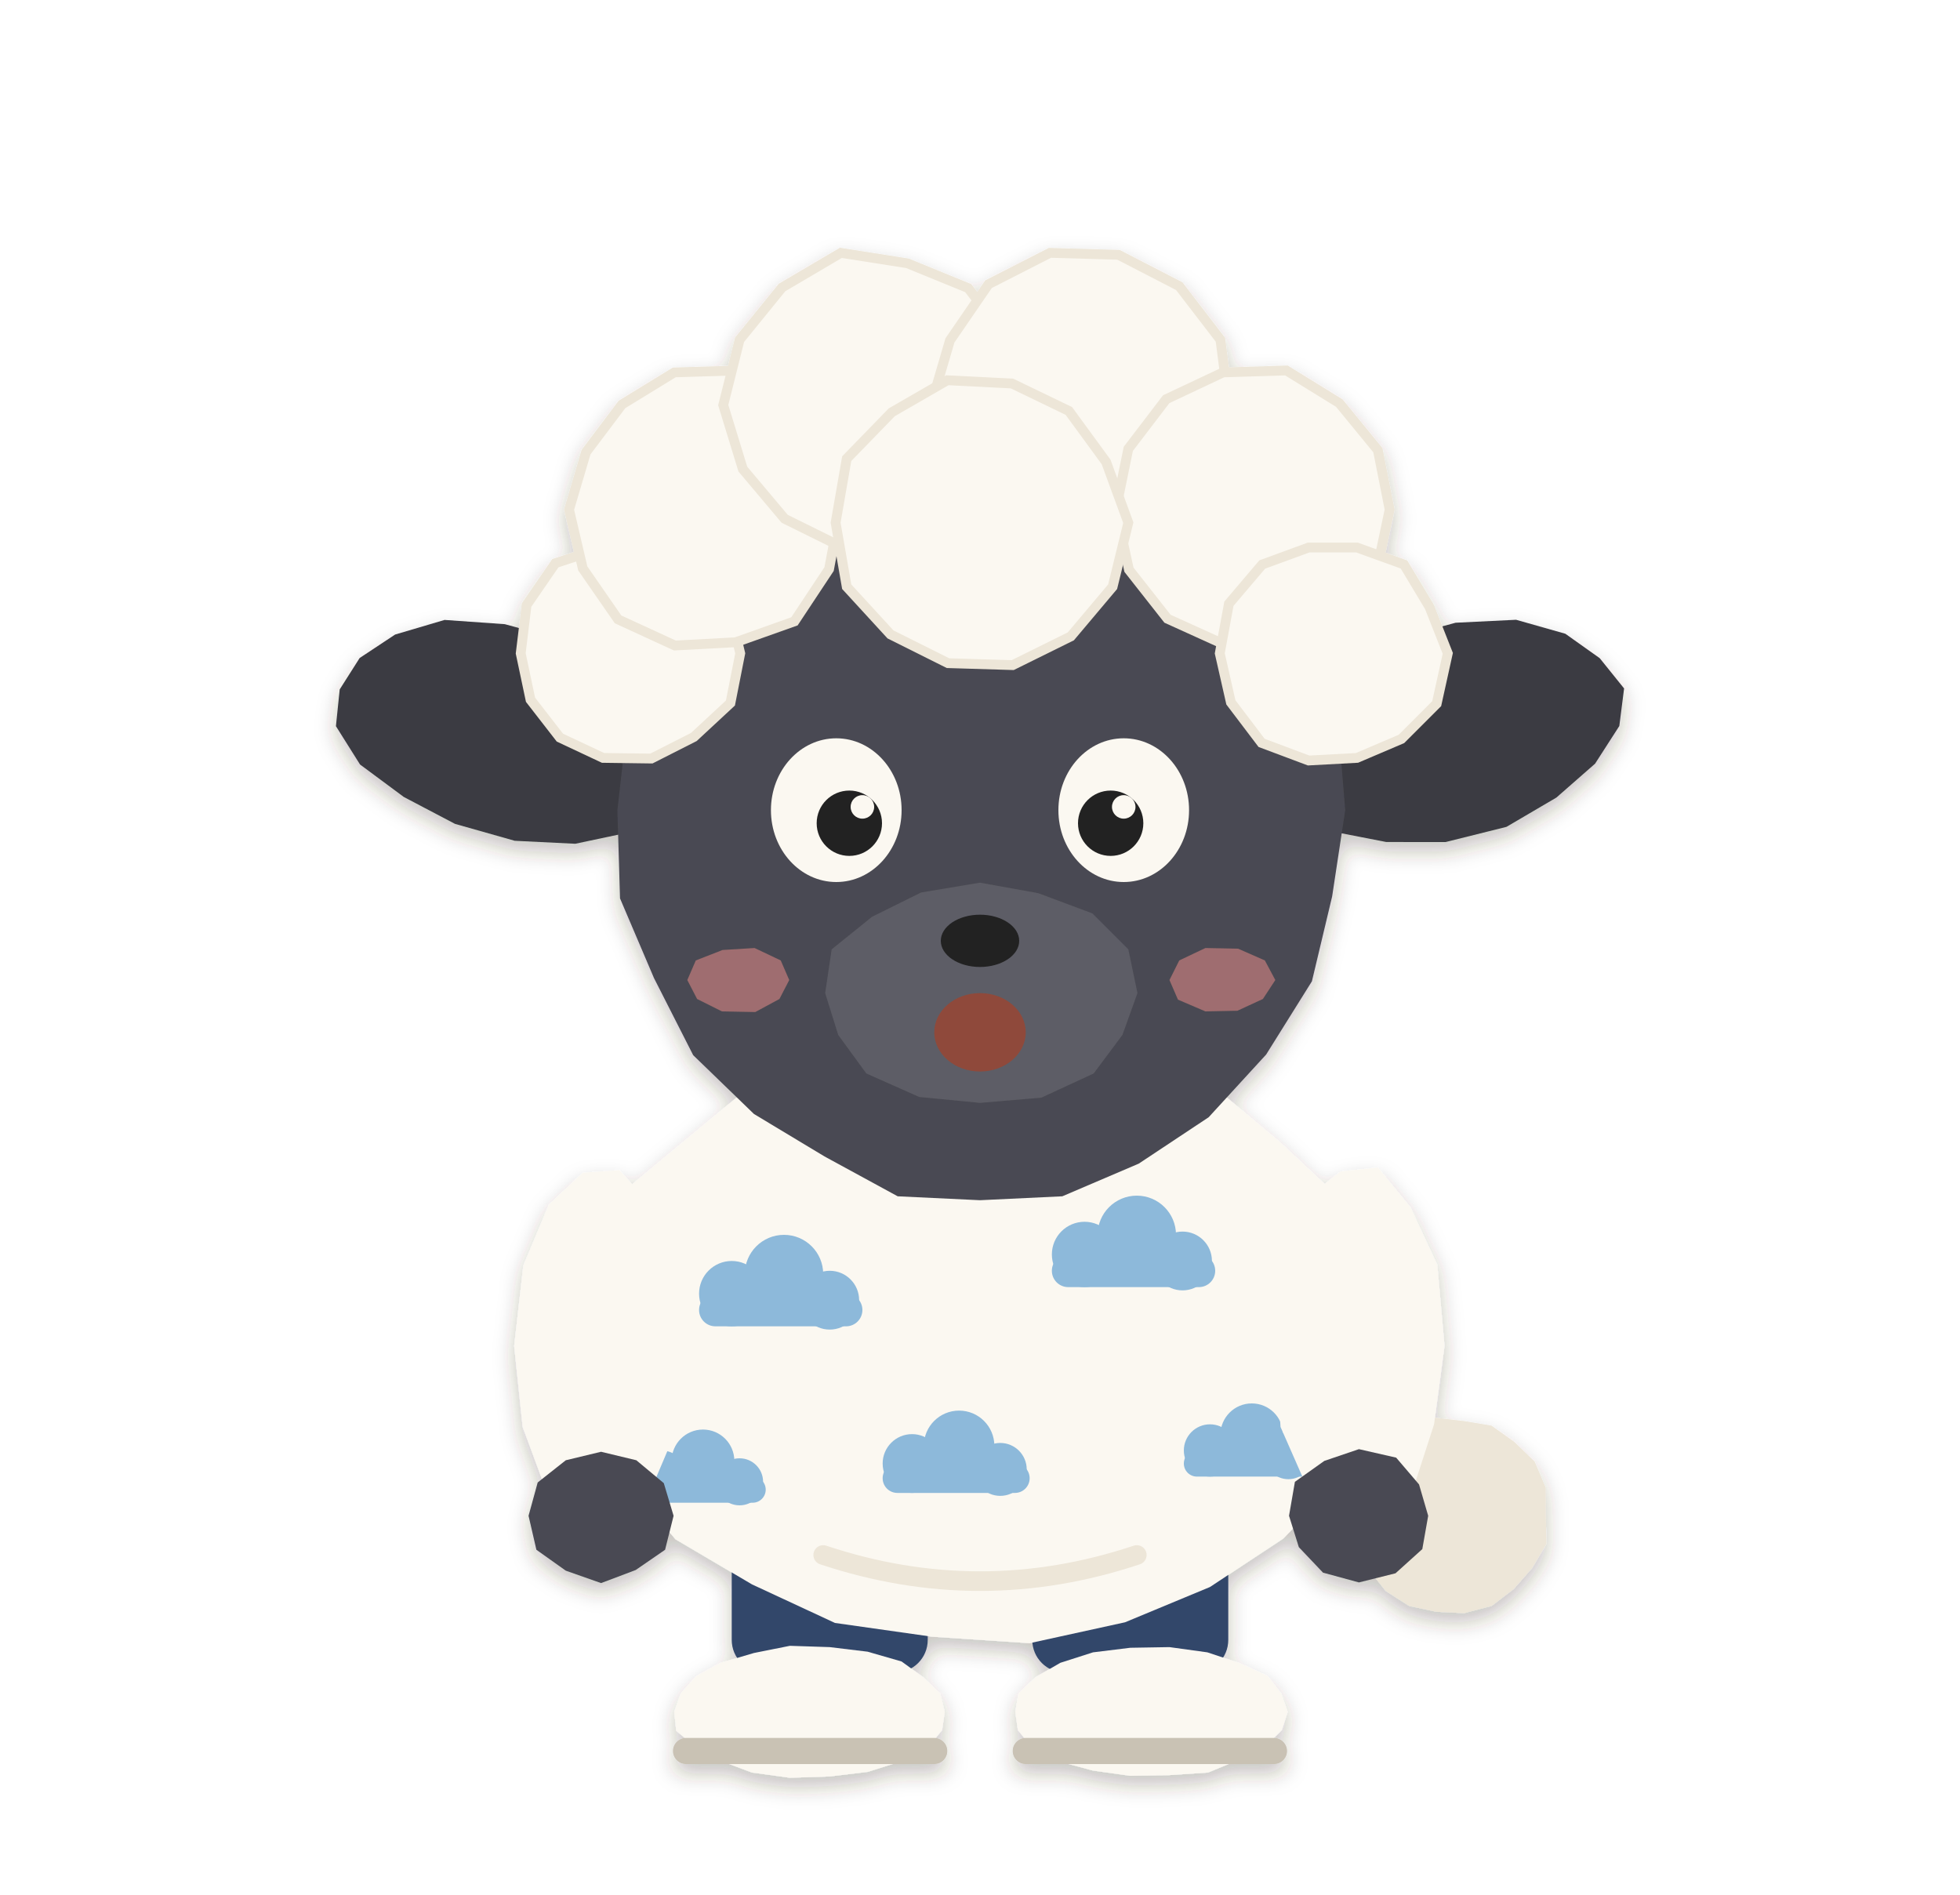
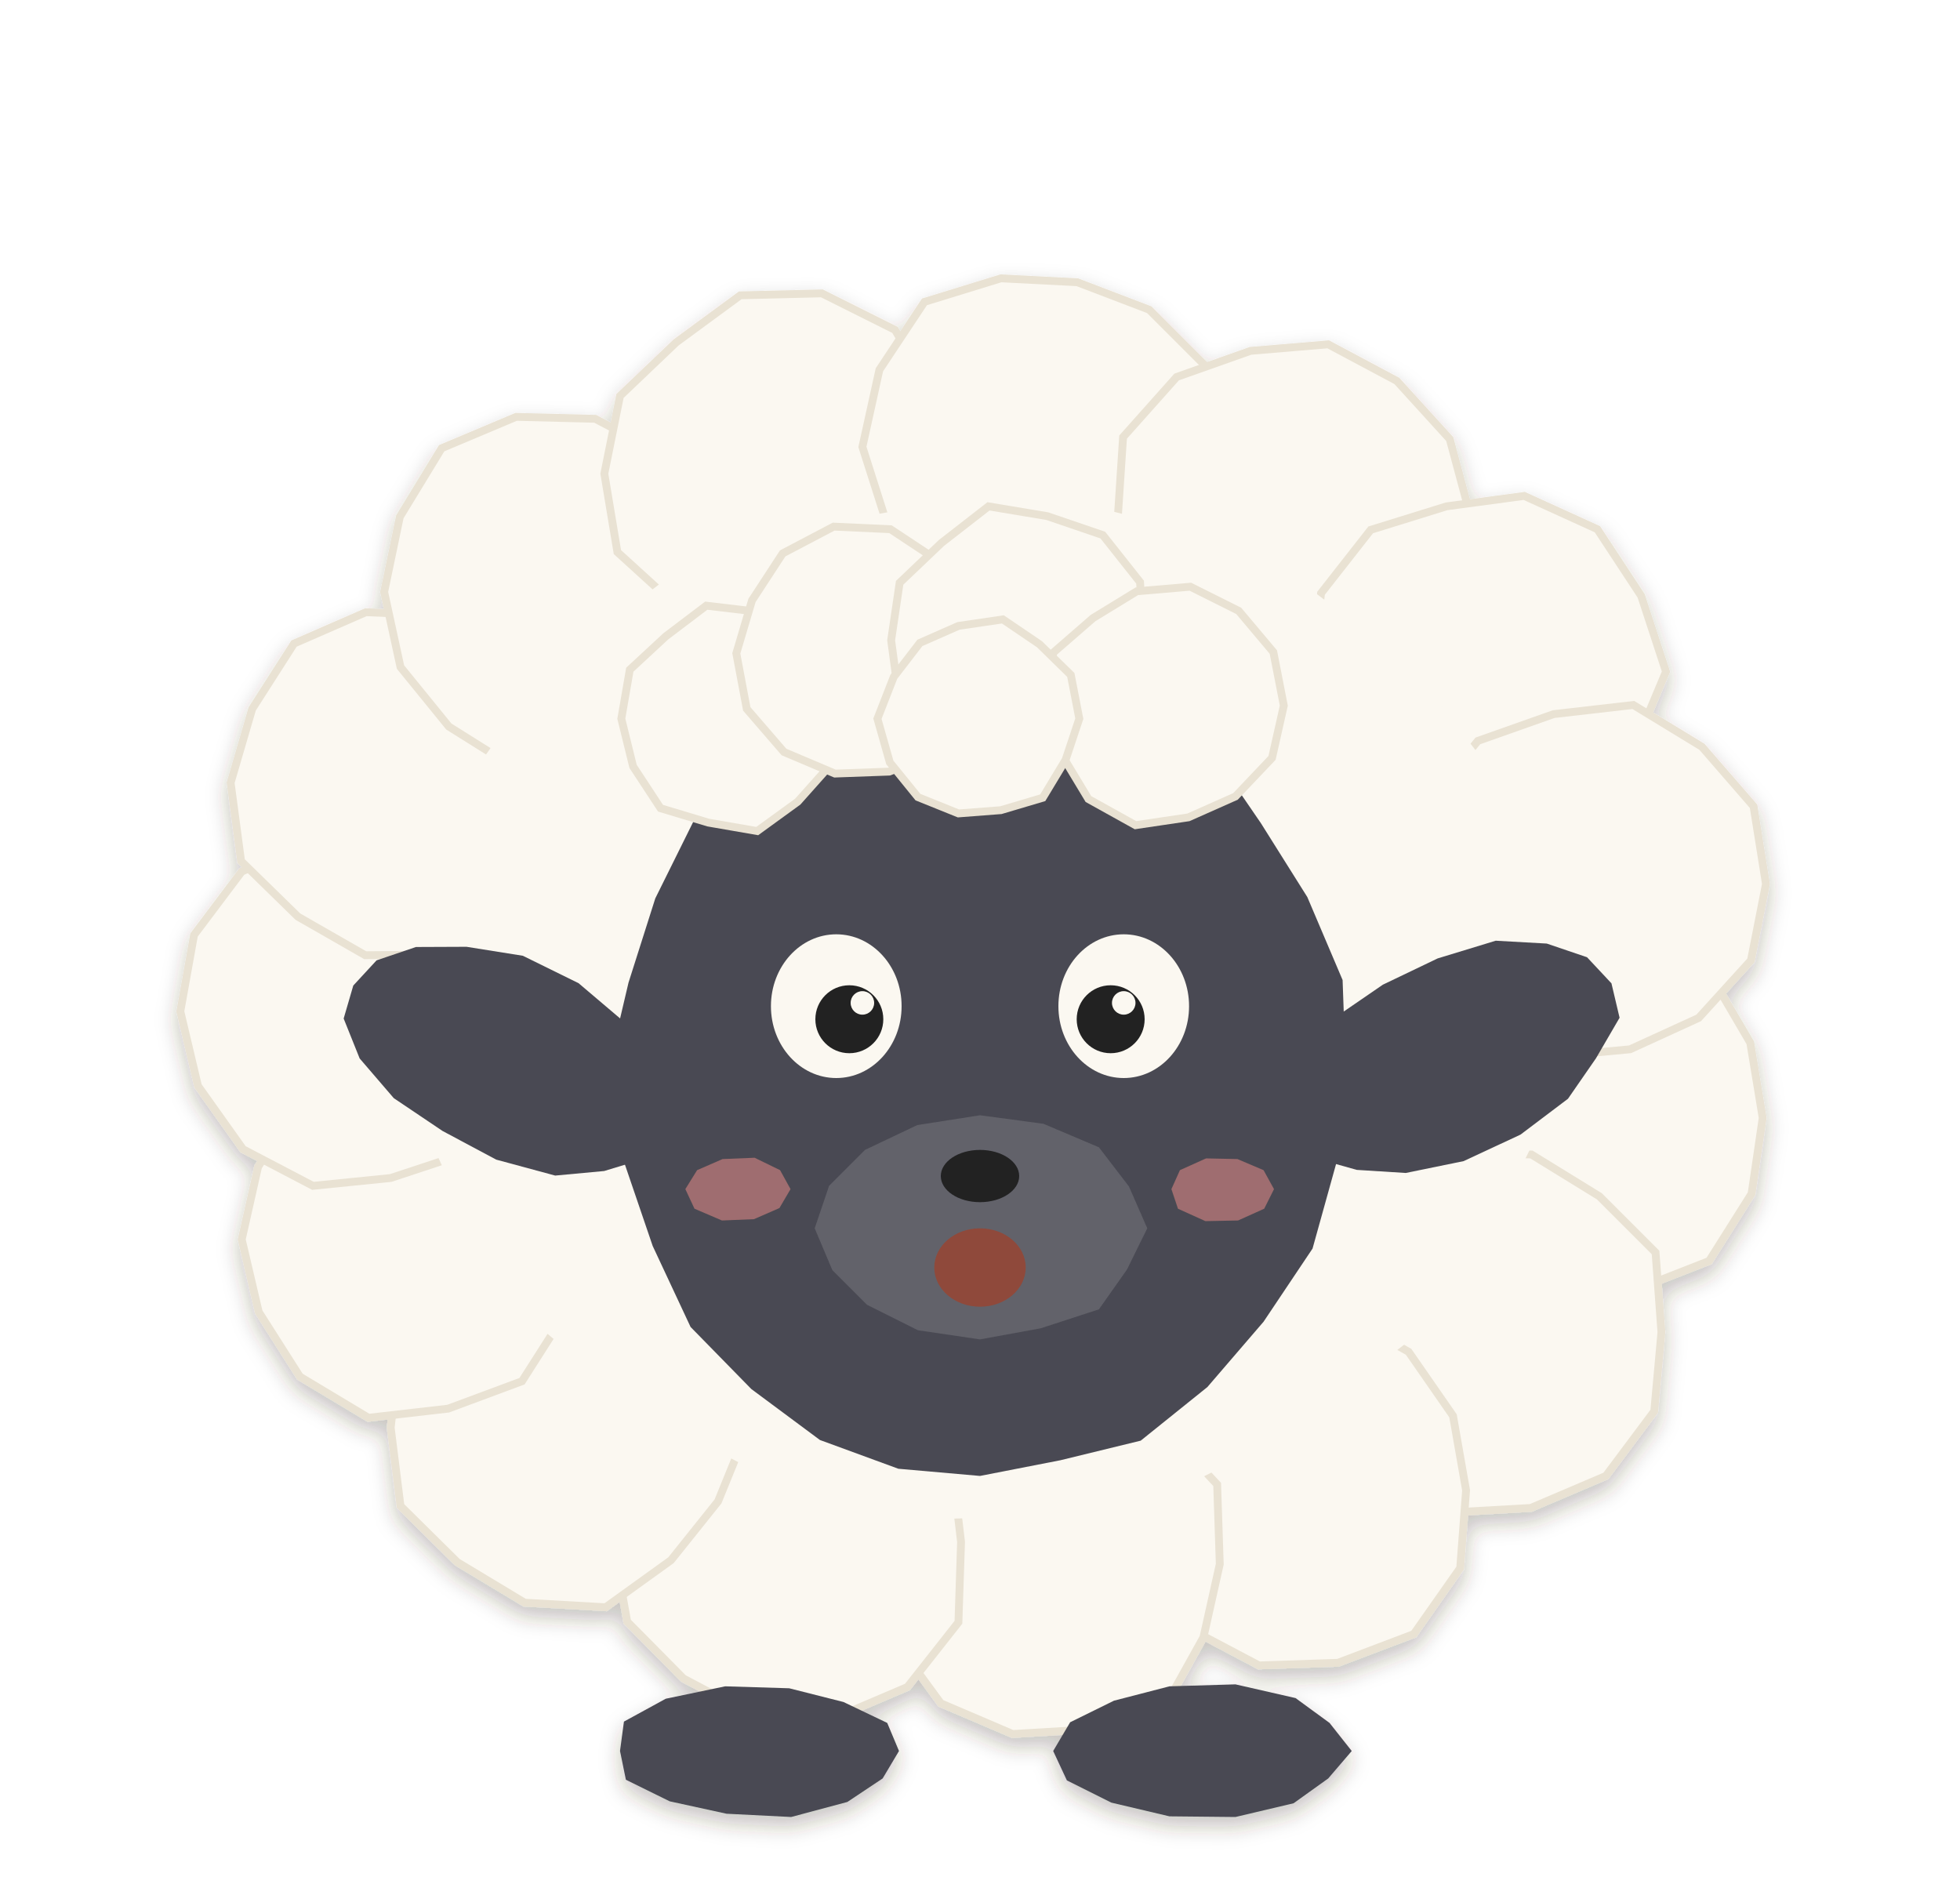
- <svg xmlns="http://www.w3.org/2000/svg" viewBox="0 0 300 290" role="img" aria-label="송이 캐릭터: 구름무늬 옷을 입은 양">
+ <svg xmlns="http://www.w3.org/2000/svg" viewBox="0 0 300 290" role="img" aria-label="송이 캐릭터: 하얀 털에 검은 얼굴의 양">
  <style>
.eyes{transform-box:fill-box;transform-origin:center;animation:blink 4.2s -1s infinite}
@keyframes blink{0%,92%,100%{transform:scaleY(1)}95%{transform:scaleY(.08)}}
.mouth{transform-box:fill-box;transform-origin:50% 0;animation:talk 6s -2s infinite}
@keyframes talk{0%{transform:scaleY(.05)}5%{transform:scaleY(1)}9%{transform:scaleY(.2)}13%{transform:scaleY(1)}17%{transform:scaleY(.2)}21%{transform:scaleY(1)}25%{transform:scaleY(.2)}29%{transform:scaleY(1)}33%{transform:scaleY(.2)}37%{transform:scaleY(1)}41%{transform:scaleY(.2)}45%{transform:scaleY(1)}50%{transform:scaleY(.05)}100%{transform:scaleY(.05)}}
- .eL{transform-box:view-box;transform-origin:100px 112px;animation:earL 2.2s ease-in-out infinite alternate}
- .eR{transform-box:view-box;transform-origin:200px 112px;animation:earR 2.6s ease-in-out infinite alternate}
- @keyframes earL{from{transform:rotate(8deg)}to{transform:rotate(22deg)}}
- @keyframes earR{from{transform:rotate(-8deg)}to{transform:rotate(-22deg)}}
- .tail{transform-box:fill-box;transform-origin:50% 50%;animation:tail 1.6s ease-in-out infinite alternate}
- @keyframes tail{from{transform:scale(1)}to{transform:scale(1.15)}}
- @media (prefers-reduced-motion:reduce){.eyes,.mouth,.eL,.eR,.tail{animation:none}.mouth{transform:scaleY(.05)}}
+ .eL{transform-box:view-box;transform-origin:100px 176px;animation:earL 2.2s ease-in-out infinite alternate}
+ .eR{transform-box:view-box;transform-origin:200px 176px;animation:earR 2.6s ease-in-out infinite alternate}
+ @keyframes earL{from{transform:rotate(-5deg)}to{transform:rotate(7deg)}}
+ @keyframes earR{from{transform:rotate(5deg)}to{transform:rotate(-7deg)}}
+ @media (prefers-reduced-motion:reduce){.eyes,.mouth,.eL,.eR{animation:none}.mouth{transform:scaleY(.05)}}
</style>
  <defs>
    <filter id="sh" x="-10%" y="-10%" width="120%" height="125%">
      <feDropShadow dx="0" dy="1.5" stdDeviation="1.6" flood-color="#3c2d14" flood-opacity=".28" />
    </filter>
  </defs>
  <g filter="url(#sh)">
-     <path class="tail" d="M236.6 232.0L236.7 236.3L234.5 240.0L231.7 243.2L228.3 245.8L224.1 246.9L219.9 246.7L215.7 245.8L212.1 243.5L209.4 240.1L207.5 236.3L206.9 232.0L207.4 227.7L209.5 224.0L212.2 220.7L215.7 218.2L219.8 217.0L224.1 217.5L228.3 218.2L231.8 220.7L234.9 223.7L236.6 227.7Z" fill="#EDE6D8" />
-     <rect x="112" y="226" width="30" height="30" rx="5" fill="#33466B" />
-     <rect x="158" y="226" width="30" height="30" rx="5" fill="#33466B" />
-     <path d="M144.6 262.0L144.2 264.8L142.0 267.5L137.9 269.6L132.8 271.2L127.0 271.9L120.9 272.1L115.1 271.3L110.3 269.5L106.5 267.4L103.5 264.9L103.2 262.0L104.2 259.2L106.5 256.6L110.3 254.5L115.4 253.0L120.9 251.9L127.0 252.1L132.8 252.8L138.0 254.3L141.3 256.7L143.9 259.2Z" fill="#FBF8F1" />
-     <path d="M197.1 262.0L196.2 264.8L193.6 267.4L189.5 269.4L184.9 271.3L178.9 271.7L173.0 271.8L167.3 271.0L162.1 269.6L158.0 267.5L155.8 264.8L155.4 262.0L155.9 259.2L158.5 256.7L162.3 254.5L167.3 252.9L173.0 252.2L179.0 252.1L184.8 252.9L189.6 254.5L194.0 256.5L196.1 259.2Z" fill="#FBF8F1" />
-     <rect x="103" y="266" width="42" height="4" rx="2" fill="#C9C2B4" />
-     <rect x="155" y="266" width="42" height="4" rx="2" fill="#C9C2B4" />
-     <path d="M212.9 205.0L210.5 216.1L205.2 226.5L196.4 235.5L185.2 242.9L172.2 248.3L157.6 251.5L142.6 250.5L127.8 248.4L115.1 242.5L103.4 235.6L95.4 226.2L90.2 215.9L88.3 205.0L89.1 193.9L94.3 183.3L104.3 175.0L114.3 166.7L128.4 162.7L142.6 159.5L157.4 160.0L171.6 162.7L185.9 166.4L195.9 174.8L205.2 183.5L209.3 194.1Z" fill="#FBF8F1" />
-     <g transform="translate(118 198) scale(1)" fill="#8DB9DA">
-       <circle cx="-6" cy="0" r="5" />
-       <circle cx="2" cy="-3" r="6" />
-       <circle cx="9" cy="1" r="4.5" />
-       <rect x="-11" y="0" width="25" height="5" rx="2.5" />
+     <g transform="translate(0 -14)">
+       <path d="M234.7 168.0L234.0 183.8L228.1 198.7L218.6 212.1L208.2 225.1L192.9 233.6L176.6 240.3L159.0 243.5L141.0 243.5L123.6 239.8L107.4 233.3L92.1 224.8L81.2 212.2L71.7 198.8L65.7 183.8L63.2 168.0L66.2 152.3L72.4 137.5L81.0 123.7L92.0 111.1L106.9 102.0L123.4 95.6L141.0 92.5L158.9 93.0L176.4 96.1L193.4 101.6L206.7 112.3L218.9 123.7L228.7 137.0L234.7 152.1Z" fill="#FBF8F1" />
+       <path d="M269.8 185.1L268.1 196.7L261.6 207.0L250.1 211.5L238.3 210.3L227.1 206.4L218.6 197.3L217.6 185.1L218.8 172.9L228.1 165.0L237.9 158.2L250.3 158.0L261.7 163.0L267.9 173.6Z" fill="#FBF8F1" stroke="#E9E2D3" stroke-width="1.2" />
+       <path d="M254.3 217.9L253.2 230.0L245.8 239.9L234.3 244.8L221.9 245.5L210.9 239.6L204.0 229.5L201.9 217.9L203.6 206.0L212.2 197.8L221.9 190.4L234.4 190.7L244.8 197.1L253.4 205.7Z" fill="#FBF8F1" stroke="#E9E2D3" stroke-width="1.2" />
+       <path d="M224.4 242.1L223.5 254.0L216.4 264.1L204.8 268.5L192.7 268.9L181.9 263.2L173.6 254.2L172.0 242.1L173.4 229.9L181.1 219.9L192.8 215.9L205.0 214.9L215.6 220.9L222.4 230.7Z" fill="#FBF8F1" stroke="#E9E2D3" stroke-width="1.2" />
+       <path d="M186.7 253.4L184.2 264.6L178.3 275.2L166.7 278.7L155.0 279.4L144.0 274.7L136.9 265.0L134.0 253.4L137.6 242.2L144.3 232.6L155.1 228.0L167.0 226.9L177.9 232.2L186.3 241.2Z" fill="#FBF8F1" stroke="#E9E2D3" stroke-width="1.2" />
+       <path d="M147.1 250.0L146.7 262.3L138.9 272.2L127.4 277.1L115.2 276.5L104.6 270.9L96.0 262.2L93.8 250.0L96.9 238.3L104.7 229.3L115.2 223.6L127.1 224.4L138.8 228.0L145.7 238.2Z" fill="#FBF8F1" stroke="#E9E2D3" stroke-width="1.2" />
+       <path d="M114.5 232.5L109.9 243.8L102.7 252.8L92.7 260.0L80.3 259.3L70.0 253.1L61.3 244.5L59.8 232.5L61.2 220.3L69.6 211.4L80.4 206.1L92.3 206.8L102.6 212.2L111.5 220.4Z" fill="#FBF8F1" stroke="#E9E2D3" stroke-width="1.2" />
+       <path d="M90.7 203.7L86.4 215.2L79.9 225.4L68.6 229.6L56.4 231.0L45.9 224.7L39.6 214.8L37.0 203.7L39.5 192.6L45.7 182.5L56.8 177.9L68.9 176.6L79.2 183.0L87.3 191.8Z" fill="#FBF8F1" stroke="#E9E2D3" stroke-width="1.2" />
+       <path d="M82.3 168.8L78.3 180.5L71.3 190.5L59.8 194.3L47.9 195.5L37.2 189.9L30.3 180.2L27.6 168.8L29.7 157.1L37.0 147.4L48.0 142.6L59.9 143.0L70.8 147.7L78.4 157.1Z" fill="#FBF8F1" stroke="#E9E2D3" stroke-width="1.2" />
+       <path d="M87.9 133.8L86.6 145.6L79.3 155.5L67.9 160.1L55.9 160.2L45.6 154.3L36.9 145.8L35.3 133.8L38.6 122.5L45.0 112.5L56.0 107.7L67.8 108.2L78.8 112.6L87.3 121.6Z" fill="#FBF8F1" stroke="#E9E2D3" stroke-width="1.2" />
+       <path d="M111.8 104.6L108.6 116.0L102.5 126.5L91.3 131.8L78.9 131.6L68.7 125.2L61.3 116.1L58.8 104.6L61.2 93.1L67.6 82.6L79.0 77.8L91.1 78.1L101.8 83.7L109.5 92.9Z" fill="#FBF8F1" stroke="#E9E2D3" stroke-width="1.2" />
+       <path d="M146.3 86.5L144.4 98.5L135.5 106.5L125.7 113.5L113.3 113.5L103.4 106.6L94.5 98.5L92.5 86.5L94.9 74.6L103.5 66.4L113.3 59.2L125.8 58.9L137.0 64.5L143.2 75.0Z" fill="#FBF8F1" stroke="#E9E2D3" stroke-width="1.2" />
+       <path d="M185.2 82.4L183.1 93.9L175.9 103.4L165.4 110.0L153.0 109.4L142.4 103.4L135.6 93.7L132.0 82.4L134.6 70.6L141.5 60.2L153.2 56.6L164.9 57.2L175.9 61.4L184.6 70.1Z" fill="#FBF8F1" stroke="#E9E2D3" stroke-width="1.2" />
+       <path d="M225.1 93.1L220.5 104.3L214.2 114.4L203.4 120.0L191.0 120.4L180.4 114.2L173.2 104.7L171.1 93.1L171.9 80.9L180.1 71.7L191.4 67.7L203.3 66.7L213.8 72.3L221.9 81.2Z" fill="#FBF8F1" stroke="#E9E2D3" stroke-width="1.2" />
+       <path d="M255.0 116.8L250.3 128.0L244.1 138.0L233.4 144.1L220.9 143.9L209.8 138.5L203.6 128.1L200.9 116.8L202.2 104.8L209.8 95.1L221.4 91.5L233.3 89.9L244.5 95.0L251.2 105.2Z" fill="#FBF8F1" stroke="#E9E2D3" stroke-width="1.2" />
+       <path d="M270.3 149.3L268.0 161.0L260.0 169.8L249.5 174.6L237.7 175.7L226.4 171.0L218.2 161.6L216.6 149.3L218.3 137.1L226.2 127.4L237.8 123.3L250.0 121.9L260.5 128.3L268.4 137.4Z" fill="#FBF8F1" stroke="#E9E2D3" stroke-width="1.2" />
+       <path d="M238.5 168.0L236.9 184.4L229.5 199.4L222.0 214.4L208.0 225.1L193.8 235.2L177.6 243.3L159.3 246.0L140.7 246.6L122.6 242.8L106.7 234.5L92.0 225.1L78.8 213.9L70.8 199.3L63.9 184.2L61.7 168.0L63.9 151.8L69.6 136.3L79.3 122.5L91.6 110.6L105.6 99.8L123.1 94.7L140.9 91.5L159.3 89.5L177.1 94.0L194.6 99.6L208.6 110.3L220.9 122.4L231.3 135.9L235.5 151.9Z" fill="#FBF8F1" />
+       <path class="eL" d="M105.0 176.0L103.3 181.1L98.4 185.5L91.9 189.3L82.7 190.9L73.4 190.4L64.5 189.0L57.2 185.7L52.4 181.2L51.6 176.0L53.2 171.0L57.8 166.6L64.8 163.3L73.2 160.9L82.7 161.1L91.1 163.4L98.7 166.4L103.2 170.9Z" fill="#4A4A52" transform="rotate(25 78 176)" />
+       <path class="eR" d="M249.2 176.0L248.1 181.3L242.2 185.4L235.7 189.2L226.8 191.1L217.2 191.1L208.4 189.0L201.8 185.4L196.8 181.1L194.2 176.0L196.4 170.8L201.0 166.2L208.4 162.9L217.4 161.4L226.7 161.3L235.9 162.6L242.8 166.3L247.5 170.8Z" fill="#4A4A52" transform="rotate(-25 222 176)" />
+       <path d="M206.0 178.0L204.6 191.8L200.9 205.1L193.4 216.3L184.8 226.3L174.6 234.5L162.3 237.5L150.0 239.9L137.5 238.8L125.5 234.4L115.0 226.6L105.7 217.1L99.9 204.7L95.5 191.8L93.0 178.0L96.2 164.4L100.3 151.5L106.3 139.4L115.1 129.5L125.4 121.4L137.6 117.8L150.0 116.1L162.6 117.1L174.5 121.6L185.4 128.9L193.0 140.0L200.1 151.3L205.5 164.0Z" fill="#4A4A52" />
+       <path d="M128.5 124.0L127.0 131.2L122.1 136.7L115.9 141.2L108.4 139.9L101.1 137.7L96.9 131.3L95.1 124.0L96.4 116.5L101.9 111.4L108.1 106.7L115.7 107.6L122.1 111.3L127.1 116.7Z" fill="#FBF8F1" stroke="#E9E2D3" stroke-width="1.2" />
+       <path d="M151.1 114.0L148.4 121.9L144.1 129.1L136.1 132.1L127.8 132.4L120.0 129.1L114.3 122.5L112.7 114.0L115.1 105.9L119.8 98.7L127.6 94.6L136.3 95.0L143.4 99.7L148.5 106.0Z" fill="#FBF8F1" stroke="#E9E2D3" stroke-width="1.2" />
+       <path d="M175.0 112.0L173.2 120.3L167.9 126.9L160.3 130.7L151.4 132.3L143.3 127.9L137.6 120.9L136.4 112.0L137.7 103.2L144.1 97.1L151.3 91.5L160.3 93.0L168.8 95.9L174.5 103.1Z" fill="#FBF8F1" stroke="#E9E2D3" stroke-width="1.2" />
+       <path d="M196.5 122.0L194.7 130.0L189.1 135.9L181.9 139.1L173.8 140.3L166.6 136.3L162.5 129.5L160.4 122.0L161.2 113.9L167.3 108.6L174.0 104.5L182.2 103.8L189.6 107.5L194.9 113.8Z" fill="#FBF8F1" stroke="#E9E2D3" stroke-width="1.2" />
+       <path d="M165.2 124.0L163.1 130.3L159.6 136.1L153.2 138.0L146.7 138.5L140.5 136.0L136.2 130.7L134.3 124.0L136.8 117.6L140.8 112.4L146.7 109.8L153.5 108.8L159.1 112.6L163.9 117.3Z" fill="#FBF8F1" stroke="#E9E2D3" stroke-width="1.2" />
+       <path d="M175.6 202.0L172.5 208.3L168.2 214.4L159.3 217.3L150.0 219.0L140.5 217.6L132.7 213.7L127.4 208.4L124.7 202.0L126.9 195.5L132.4 190.0L140.4 186.2L150.0 184.7L159.7 186.0L168.2 189.6L172.8 195.6Z" fill="#62626B" />
+       <path d="M121.0 196.0L119.3 198.9L115.4 200.6L110.5 200.8L106.3 199.0L104.9 196.0L106.7 193.1L110.6 191.4L115.5 191.2L119.4 193.1Z" fill="#E58B86" opacity=".55" />
+       <path d="M195.0 196.0L193.5 199.0L189.5 200.8L184.5 200.9L180.3 199.0L179.3 196.0L180.6 193.1L184.6 191.3L189.4 191.4L193.4 193.1Z" fill="#E58B86" opacity=".55" />
+       <ellipse cx="150" cy="194" rx="6" ry="4" fill="#222" />
+       <ellipse class="mouth" cx="150" cy="208" rx="7" ry="6" fill="#8f4a3a" />
+       <g class="eyes">
+         <ellipse cx="128" cy="168" rx="10" ry="11" fill="#FBF8F1" />
+         <ellipse cx="172" cy="168" rx="10" ry="11" fill="#FBF8F1" />
+         <circle cx="130" cy="170" r="5.2" fill="#222" />
+         <circle cx="170" cy="170" r="5.2" fill="#222" />
+         <circle cx="132" cy="167.5" r="1.8" fill="#FBF8F1" />
+         <circle cx="172" cy="167.5" r="1.8" fill="#FBF8F1" />
+       </g>
    </g>
-     <g transform="translate(172 192) scale(1)" fill="#8DB9DA">
-       <circle cx="-6" cy="0" r="5" />
-       <circle cx="2" cy="-3" r="6" />
-       <circle cx="9" cy="1" r="4.5" />
-       <rect x="-11" y="0" width="25" height="5" rx="2.5" />
-     </g>
-     <g transform="translate(145 224) scale(0.9)" fill="#8DB9DA">
-       <circle cx="-6" cy="0" r="5" />
-       <circle cx="2" cy="-3" r="6" />
-       <circle cx="9" cy="1" r="4.5" />
-       <rect x="-11" y="0" width="25" height="5" rx="2.5" />
-     </g>
-     <g transform="translate(190 222) scale(0.8)" fill="#8DB9DA">
-       <circle cx="-6" cy="0" r="5" />
-       <circle cx="2" cy="-3" r="6" />
-       <circle cx="9" cy="1" r="4.5" />
-       <rect x="-11" y="0" width="25" height="5" rx="2.5" />
-     </g>
-     <g transform="translate(106 226) scale(0.8)" fill="#8DB9DA">
-       <circle cx="-6" cy="0" r="5" />
-       <circle cx="2" cy="-3" r="6" />
-       <circle cx="9" cy="1" r="4.5" />
-       <rect x="-11" y="0" width="25" height="5" rx="2.5" />
-     </g>
-     <path d="M126 238 Q150 246 174 238" fill="none" stroke="#EDE6D8" stroke-width="3" stroke-linecap="round" />
-     <path d="M105.0 206.0L103.8 218.2L99.9 227.4L95.0 234.0L89.0 233.9L83.7 228.4L80.0 218.4L78.7 206.0L80.1 193.7L84.0 184.4L89.2 179.5L94.8 179.1L99.9 184.7L103.4 194.2Z" fill="#FBF8F1" />
-     <path d="M221.1 206.0L219.5 218.0L216.2 228.2L210.9 233.3L205.1 233.6L200.0 227.5L196.0 218.4L195.2 206.0L196.4 193.9L199.7 183.6L205.2 179.3L210.9 178.7L215.9 184.8L220.0 193.6Z" fill="#FBF8F1" />
-     <path d="M103.1 232.0L101.8 237.2L97.3 240.3L92.0 242.3L86.6 240.4L82.1 237.2L80.9 232.0L82.3 226.9L86.6 223.5L92.0 222.2L97.4 223.5L101.6 227.0Z" fill="#4A4A52" />
-     <path d="M218.6 232.0L217.7 237.1L213.6 240.8L208.0 242.2L202.5 240.7L198.8 236.8L197.3 232.0L198.2 226.8L202.7 223.6L208.0 221.8L213.7 223.1L217.2 227.2Z" fill="#4A4A52" />
-     <path class="eL" d="M105.6 112.0L103.9 117.6L99.3 122.6L91.9 126.2L82.8 128.0L73.3 127.7L64.7 125.6L57.0 122.4L52.0 117.6L51.2 112.0L53.0 106.6L57.4 101.8L64.2 97.8L73.3 96.2L82.6 96.4L91.6 98.0L99.0 101.6L103.1 106.6Z" fill="#3B3B42" transform="rotate(14 78 112)" />
-     <path class="eR" d="M249.4 112.0L247.3 117.4L242.3 122.1L235.3 125.7L226.8 128.2L217.2 128.2L208.4 126.0L200.9 122.5L196.0 117.6L195.5 112.0L196.4 106.5L201.8 101.9L208.5 98.1L217.3 96.2L226.8 96.0L235.9 97.8L242.7 101.7L246.9 106.6Z" fill="#3B3B42" transform="rotate(-14 222 112)" />
-     <path d="M205.9 124.0L203.9 137.2L200.8 150.2L193.8 161.4L185.0 171.0L174.3 178.1L162.6 183.1L150.0 183.7L137.4 183.1L126.2 177.0L115.4 170.5L106.1 161.5L100.1 149.7L94.9 137.5L94.5 124.0L96.0 110.8L99.2 97.8L106.3 86.7L115.7 77.9L125.4 69.4L137.4 64.7L150.0 63.0L162.7 64.5L174.5 69.6L185.6 76.2L193.0 87.3L201.0 97.7L204.8 110.6Z" fill="#4A4A52" />
-     <path d="M113.3 100.0L111.8 107.6L106.2 112.8L99.7 116.1L92.3 116.0L85.7 112.9L81.2 107.1L79.7 100.0L80.6 92.6L85.0 86.2L92.3 83.8L99.7 83.9L106.3 87.0L111.5 92.5Z" fill="#FBF8F1" stroke="#EDE6D8" stroke-width="1.5" />
-     <path d="M128.6 78.0L126.9 87.1L121.6 95.1L112.6 98.3L103.3 98.8L94.6 94.8L89.2 87.0L87.1 78.0L89.7 69.2L95.2 61.9L103.2 57.0L112.9 56.7L120.7 62.0L127.6 68.6Z" fill="#FBF8F1" stroke="#EDE6D8" stroke-width="1.5" />
-     <path d="M157.0 62.0L154.1 71.7L148.0 79.6L139.2 84.6L129.0 83.8L120.1 79.4L113.7 71.8L110.7 62.0L113.2 52.0L119.7 44.0L128.7 38.7L138.9 40.3L148.2 44.1L154.4 52.2Z" fill="#FBF8F1" stroke="#EDE6D8" stroke-width="1.5" />
-     <path d="M188.1 62.0L185.9 71.6L180.2 79.9L171.0 83.7L161.0 83.9L151.2 80.6L144.8 72.2L142.5 62.0L145.4 52.1L151.3 43.5L160.7 38.7L171.2 39.0L180.5 43.8L186.8 52.0Z" fill="#FBF8F1" stroke="#EDE6D8" stroke-width="1.5" />
-     <path d="M212.7 78.0L210.8 87.0L205.1 94.4L196.7 98.5L187.3 98.6L178.7 94.7L172.8 87.2L170.8 78.0L172.7 68.7L178.5 61.1L187.2 57.0L196.9 56.7L205.0 61.7L210.9 68.9Z" fill="#FBF8F1" stroke="#EDE6D8" stroke-width="1.5" />
-     <path d="M221.6 100.0L219.9 107.7L214.5 113.1L207.7 116.0L200.3 116.4L193.1 113.7L188.4 107.5L186.7 100.0L188.1 92.4L193.2 86.4L200.3 83.8L207.7 83.8L214.9 86.4L218.8 92.9Z" fill="#FBF8F1" stroke="#EDE6D8" stroke-width="1.5" />
-     <path d="M172.7 80.0L170.3 89.8L163.9 97.4L155.0 101.8L145.1 101.5L136.3 97.1L129.6 89.8L127.9 80.0L129.6 70.2L136.5 63.1L145.0 58.2L154.9 58.7L163.6 62.9L169.3 70.7Z" fill="#FBF8F1" stroke="#EDE6D8" stroke-width="1.5" />
-     <path d="M174.1 152.0L171.8 158.4L167.4 164.3L159.4 168.0L150.0 168.8L140.7 167.9L132.6 164.3L128.3 158.4L126.3 152.0L127.3 145.3L133.5 140.3L141.0 136.6L150.0 135.1L158.9 136.7L167.2 139.8L172.7 145.3Z" fill="#5D5D66" />
-     <path d="M120.8 150.0L119.3 152.9L115.6 154.9L110.5 154.8L106.7 152.9L105.2 150.0L106.5 147.0L110.6 145.4L115.5 145.1L119.5 147.0Z" fill="#E58B86" opacity=".55" />
-     <path d="M195.2 150.0L193.3 152.9L189.4 154.7L184.5 154.8L180.3 153.0L179.0 150.0L180.5 147.0L184.5 145.1L189.5 145.2L193.6 147.0Z" fill="#E58B86" opacity=".55" />
-     <ellipse cx="150" cy="144" rx="6" ry="4" fill="#222" />
-     <ellipse class="mouth" cx="150" cy="158" rx="7" ry="6" fill="#8f4a3a" />
-     <g class="eyes">
-       <ellipse cx="128" cy="124" rx="10" ry="11" fill="#FBF8F1" />
-       <ellipse cx="172" cy="124" rx="10" ry="11" fill="#FBF8F1" />
-       <circle cx="130" cy="126" r="5" fill="#222" />
-       <circle cx="170" cy="126" r="5" fill="#222" />
-       <circle cx="132" cy="123.5" r="1.8" fill="#FBF8F1" />
-       <circle cx="172" cy="123.5" r="1.8" fill="#FBF8F1" />
-     </g>
+     <path d="M137.6 268.0L135.1 272.2L129.7 275.8L121.1 278.1L111.2 277.6L102.5 275.7L95.8 272.4L94.9 268.0L95.5 263.5L101.9 260.0L111.0 258.1L120.8 258.4L129.1 260.5L135.8 263.7Z" fill="#4A4A52" />
+     <path d="M206.9 268.0L203.3 272.2L198.0 276.0L189.1 278.1L179.0 278.0L170.1 275.9L163.3 272.5L161.2 268.0L163.8 263.6L170.5 260.3L179.0 258.1L189.1 257.8L198.3 259.9L203.5 263.7Z" fill="#4A4A52" />
  </g>
</svg>
